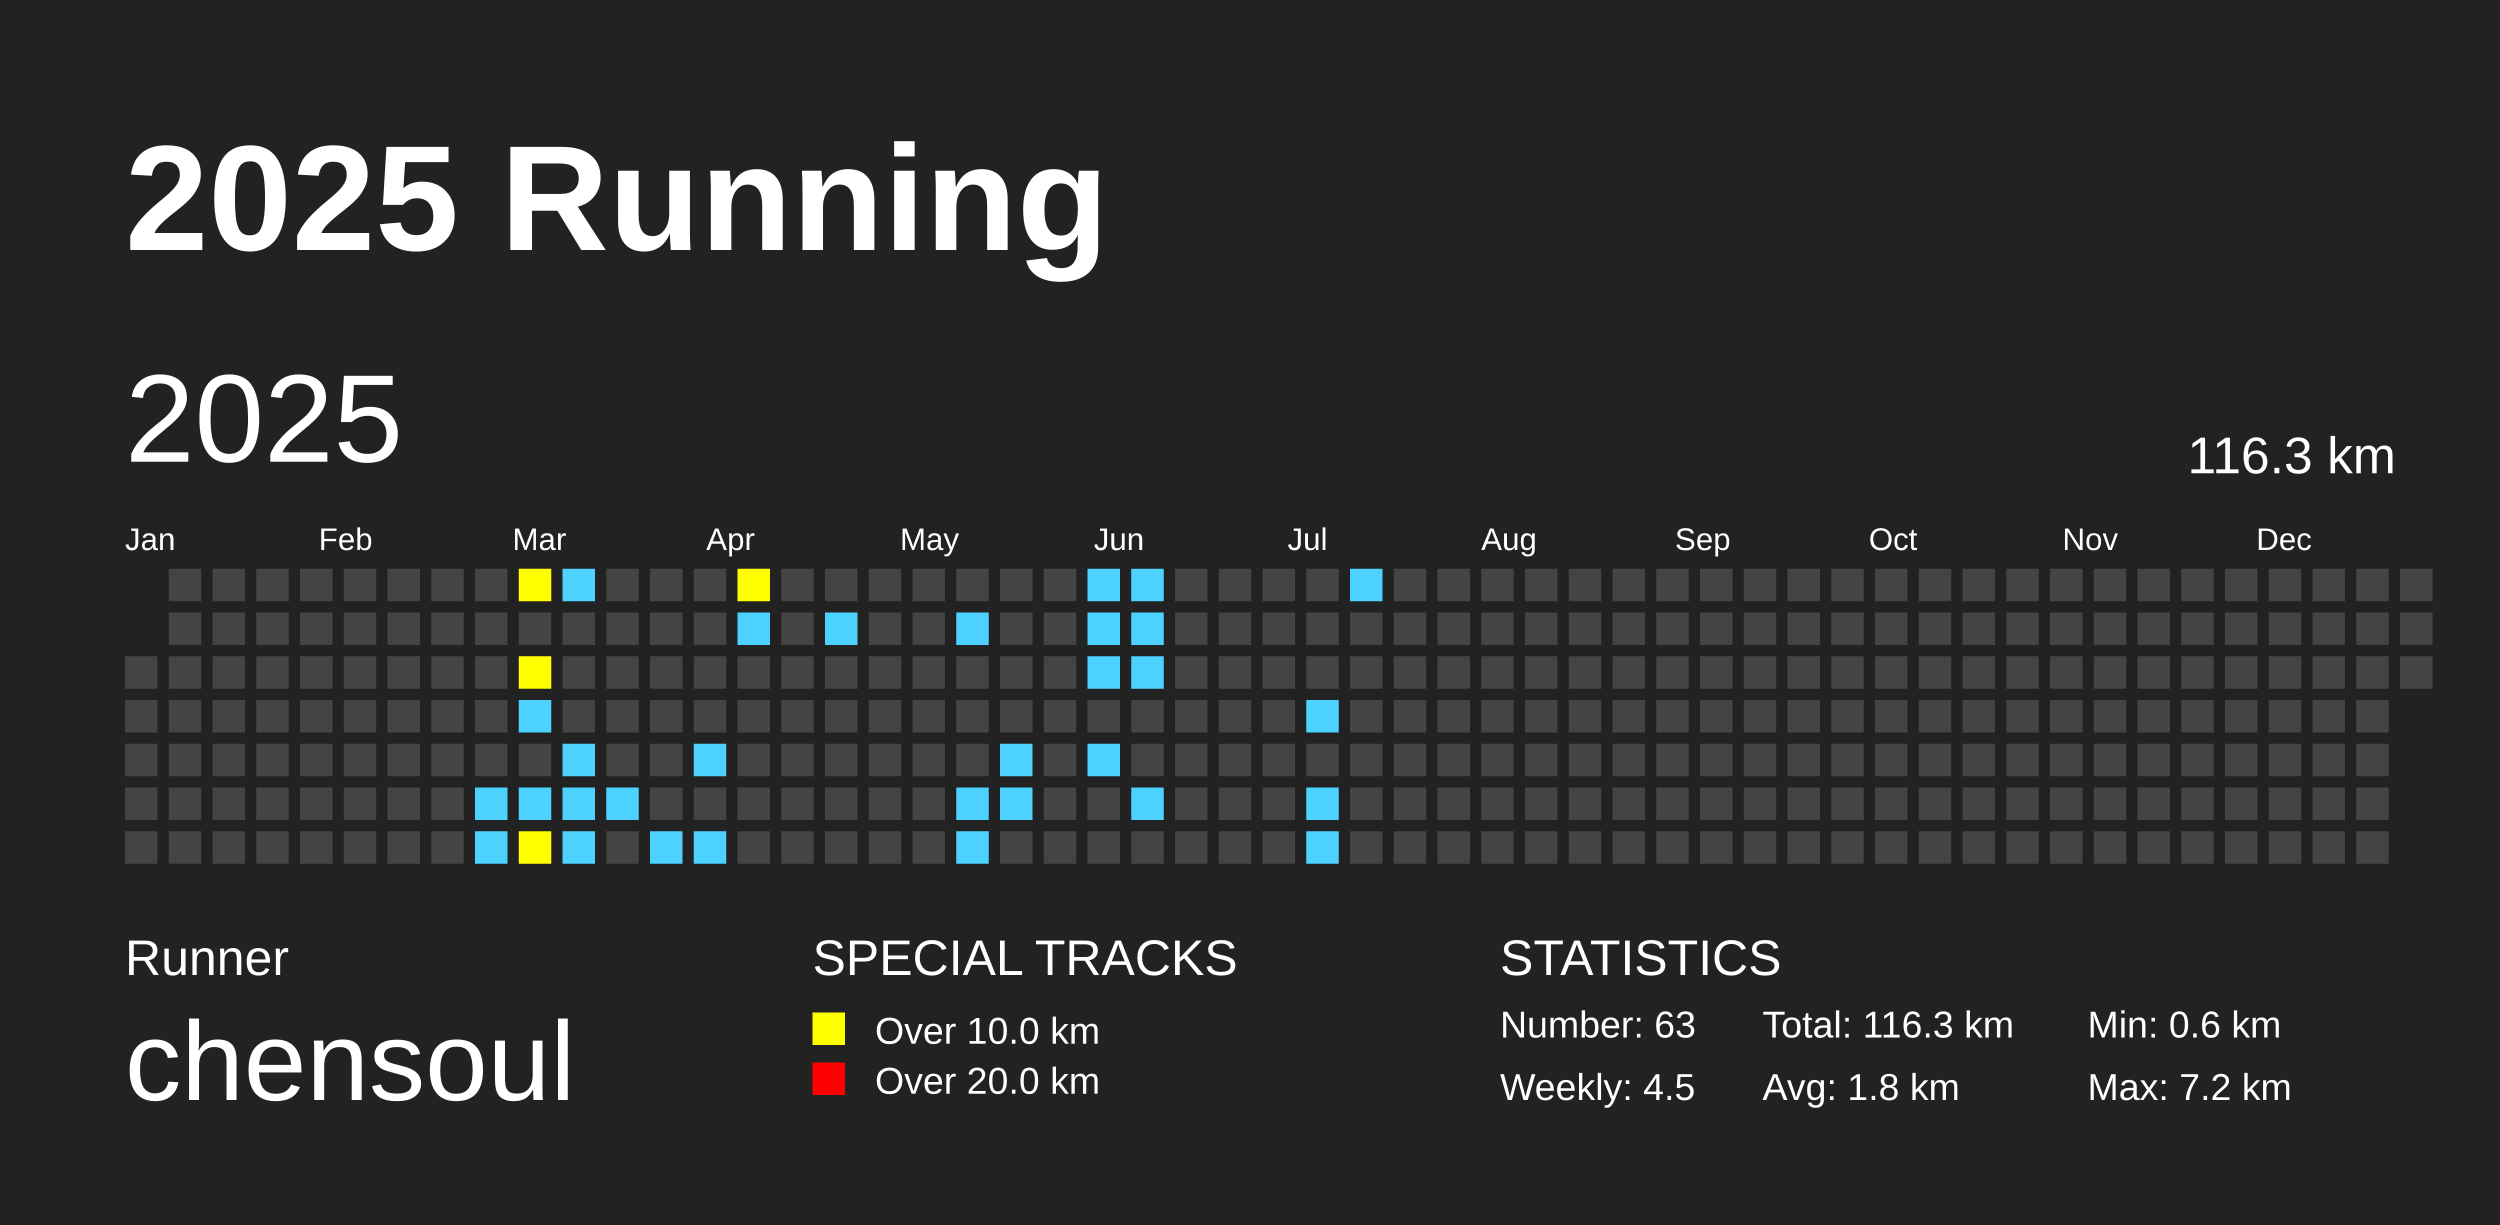
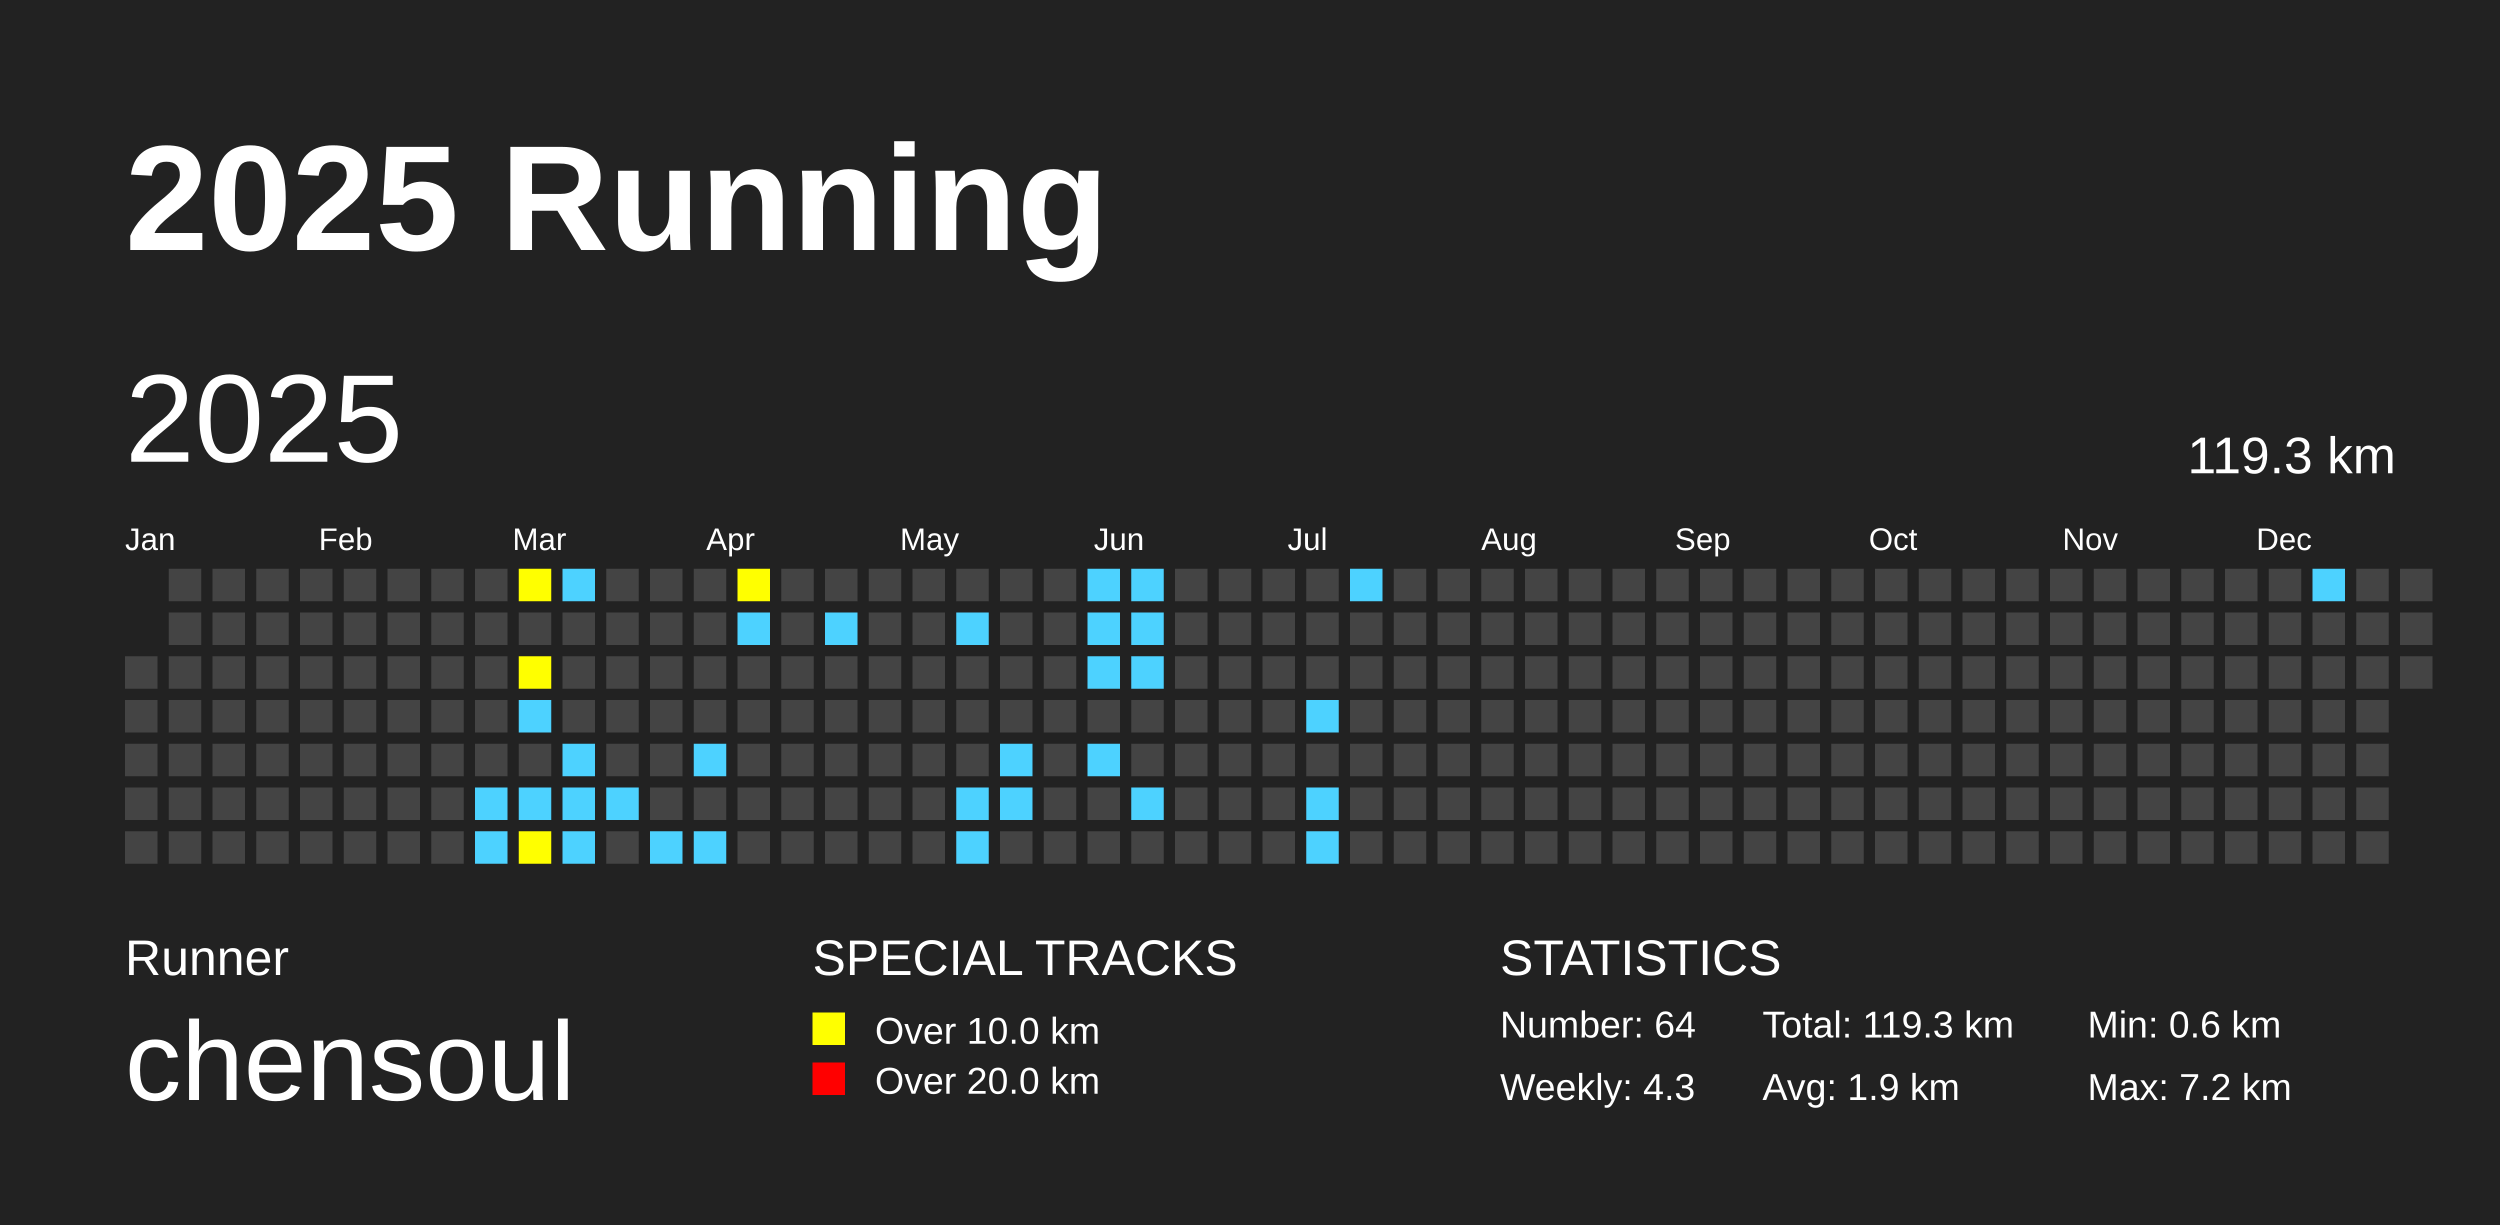
<svg xmlns="http://www.w3.org/2000/svg" baseProfile="full" height="98mm" version="1.1" viewBox="0,0,200,98" width="200mm">
  <defs />
  <rect fill="#222222" height="98" width="200" x="0" y="0" />
  <text fill="#FFFFFF" style="font-size:12px; font-family:Arial; font-weight:bold;" x="10" y="20">2025 Running</text>
  <text fill="#FFFFFF" style="font-size:4px; font-family:Arial" x="10" y="78">Runner</text>
  <text fill="#FFFFFF" style="font-size:9px; font-family:Arial" x="10" y="88">chensoul</text>
  <text fill="#FFFFFF" style="font-size:4px; font-family:Arial" x="65" y="78">SPECIAL TRACKS</text>
  <rect fill="yellow" height="2.6" width="2.6" x="65" y="81" />
  <text fill="#FFFFFF" style="font-size:3px; font-family:Arial" x="70" y="83.5">Over 10.0 km</text>
  <rect fill="red" height="2.6" width="2.6" x="65" y="85" />
  <text fill="#FFFFFF" style="font-size:3px; font-family:Arial" x="70" y="87.5">Over 20.0 km</text>
  <text fill="#FFFFFF" style="font-size:4px; font-family:Arial" x="120" y="78">STATISTICS</text>
-   <text fill="#FFFFFF" style="font-size:3px; font-family:Arial" x="120" y="83">Number: 63</text>
-   <text fill="#FFFFFF" style="font-size:3px; font-family:Arial" x="120" y="88">Weekly: 4.5</text>
-   <text fill="#FFFFFF" style="font-size:3px; font-family:Arial" x="141" y="83">Total: 116.3 km</text>
-   <text fill="#FFFFFF" style="font-size:3px; font-family:Arial" x="141" y="88">Avg: 1.8 km</text>
+   <text fill="#FFFFFF" style="font-size:3px; font-family:Arial" x="120" y="83">Number: 64</text>
+   <text fill="#FFFFFF" style="font-size:3px; font-family:Arial" x="120" y="88">Weekly: 4.3</text>
+   <text fill="#FFFFFF" style="font-size:3px; font-family:Arial" x="141" y="83">Total: 119.3 km</text>
+   <text fill="#FFFFFF" style="font-size:3px; font-family:Arial" x="141" y="88">Avg: 1.9 km</text>
  <text fill="#FFFFFF" style="font-size:3px; font-family:Arial" x="167" y="83">Min: 0.6 km</text>
  <text fill="#FFFFFF" style="font-size:3px; font-family:Arial" x="167" y="88">Max: 7.2 km</text>
  <text dominant-baseline="hanging" fill="#FFFFFF" style="font-size:10.0px; font-family:Arial;" x="10" y="30">2025</text>
-   <text dominant-baseline="hanging" fill="#FFFFFF" style="font-size:4.125px; font-family:Arial;" x="175" y="35">116.3 km</text>
+   <text dominant-baseline="hanging" fill="#FFFFFF" style="font-size:4.125px; font-family:Arial;" x="175" y="35">119.3 km</text>
  <text fill="#FFFFFF" style="font-size:2.5px; font-family:Arial" x="10.0" y="44">Jan</text>
  <text fill="#FFFFFF" style="font-size:2.5px; font-family:Arial" x="25.5" y="44">Feb</text>
  <text fill="#FFFFFF" style="font-size:2.5px; font-family:Arial" x="41.0" y="44">Mar</text>
  <text fill="#FFFFFF" style="font-size:2.5px; font-family:Arial" x="56.5" y="44">Apr</text>
  <text fill="#FFFFFF" style="font-size:2.5px; font-family:Arial" x="72.0" y="44">May</text>
  <text fill="#FFFFFF" style="font-size:2.5px; font-family:Arial" x="87.5" y="44">Jun</text>
  <text fill="#FFFFFF" style="font-size:2.5px; font-family:Arial" x="103.0" y="44">Jul</text>
  <text fill="#FFFFFF" style="font-size:2.5px; font-family:Arial" x="118.5" y="44">Aug</text>
  <text fill="#FFFFFF" style="font-size:2.5px; font-family:Arial" x="134.0" y="44">Sep</text>
  <text fill="#FFFFFF" style="font-size:2.5px; font-family:Arial" x="149.5" y="44">Oct</text>
  <text fill="#FFFFFF" style="font-size:2.5px; font-family:Arial" x="165.0" y="44">Nov</text>
  <text fill="#FFFFFF" style="font-size:2.5px; font-family:Arial" x="180.5" y="44">Dec</text>
  <rect fill="#444444" height="2.6" width="2.6" x="10.0" y="52.5" />
  <rect fill="#444444" height="2.6" width="2.6" x="10.0" y="56.0" />
  <rect fill="#444444" height="2.6" width="2.6" x="10.0" y="59.5" />
  <rect fill="#444444" height="2.6" width="2.6" x="10.0" y="63.0" />
  <rect fill="#444444" height="2.6" width="2.6" x="10.0" y="66.5" />
  <rect fill="#444444" height="2.6" width="2.6" x="13.5" y="45.5" />
  <rect fill="#444444" height="2.6" width="2.6" x="13.5" y="49.0" />
  <rect fill="#444444" height="2.6" width="2.6" x="13.5" y="52.5" />
  <rect fill="#444444" height="2.6" width="2.6" x="13.5" y="56.0" />
  <rect fill="#444444" height="2.6" width="2.6" x="13.5" y="59.5" />
  <rect fill="#444444" height="2.6" width="2.6" x="13.5" y="63.0" />
  <rect fill="#444444" height="2.6" width="2.6" x="13.5" y="66.5" />
  <rect fill="#444444" height="2.6" width="2.6" x="17.0" y="45.5" />
  <rect fill="#444444" height="2.6" width="2.6" x="17.0" y="49.0" />
  <rect fill="#444444" height="2.6" width="2.6" x="17.0" y="52.5" />
  <rect fill="#444444" height="2.6" width="2.6" x="17.0" y="56.0" />
  <rect fill="#444444" height="2.6" width="2.6" x="17.0" y="59.5" />
  <rect fill="#444444" height="2.6" width="2.6" x="17.0" y="63.0" />
  <rect fill="#444444" height="2.6" width="2.6" x="17.0" y="66.5" />
  <rect fill="#444444" height="2.6" width="2.6" x="20.5" y="45.5" />
  <rect fill="#444444" height="2.6" width="2.6" x="20.5" y="49.0" />
  <rect fill="#444444" height="2.6" width="2.6" x="20.5" y="52.5" />
  <rect fill="#444444" height="2.6" width="2.6" x="20.5" y="56.0" />
  <rect fill="#444444" height="2.6" width="2.6" x="20.5" y="59.5" />
  <rect fill="#444444" height="2.6" width="2.6" x="20.5" y="63.0" />
  <rect fill="#444444" height="2.6" width="2.6" x="20.5" y="66.5" />
  <rect fill="#444444" height="2.6" width="2.6" x="24.0" y="45.5" />
  <rect fill="#444444" height="2.6" width="2.6" x="24.0" y="49.0" />
  <rect fill="#444444" height="2.6" width="2.6" x="24.0" y="52.5" />
  <rect fill="#444444" height="2.6" width="2.6" x="24.0" y="56.0" />
  <rect fill="#444444" height="2.6" width="2.6" x="24.0" y="59.5" />
  <rect fill="#444444" height="2.6" width="2.6" x="24.0" y="63.0" />
  <rect fill="#444444" height="2.6" width="2.6" x="24.0" y="66.5" />
  <rect fill="#444444" height="2.6" width="2.6" x="27.5" y="45.5" />
  <rect fill="#444444" height="2.6" width="2.6" x="27.5" y="49.0" />
  <rect fill="#444444" height="2.6" width="2.6" x="27.5" y="52.5" />
  <rect fill="#444444" height="2.6" width="2.6" x="27.5" y="56.0" />
  <rect fill="#444444" height="2.6" width="2.6" x="27.5" y="59.5" />
  <rect fill="#444444" height="2.6" width="2.6" x="27.5" y="63.0" />
  <rect fill="#444444" height="2.6" width="2.6" x="27.5" y="66.5" />
  <rect fill="#444444" height="2.6" width="2.6" x="31.0" y="45.5" />
  <rect fill="#444444" height="2.6" width="2.6" x="31.0" y="49.0" />
  <rect fill="#444444" height="2.6" width="2.6" x="31.0" y="52.5" />
  <rect fill="#444444" height="2.6" width="2.6" x="31.0" y="56.0" />
  <rect fill="#444444" height="2.6" width="2.6" x="31.0" y="59.5" />
  <rect fill="#444444" height="2.6" width="2.6" x="31.0" y="63.0" />
  <rect fill="#444444" height="2.6" width="2.6" x="31.0" y="66.5" />
  <rect fill="#444444" height="2.6" width="2.6" x="34.5" y="45.5" />
  <rect fill="#444444" height="2.6" width="2.6" x="34.5" y="49.0" />
  <rect fill="#444444" height="2.6" width="2.6" x="34.5" y="52.5" />
  <rect fill="#444444" height="2.6" width="2.6" x="34.5" y="56.0" />
  <rect fill="#444444" height="2.6" width="2.6" x="34.5" y="59.5" />
  <rect fill="#444444" height="2.6" width="2.6" x="34.5" y="63.0" />
  <rect fill="#444444" height="2.6" width="2.6" x="34.5" y="66.5" />
  <rect fill="#444444" height="2.6" width="2.6" x="38.0" y="45.5" />
  <rect fill="#444444" height="2.6" width="2.6" x="38.0" y="49.0" />
  <rect fill="#444444" height="2.6" width="2.6" x="38.0" y="52.5" />
  <rect fill="#444444" height="2.6" width="2.6" x="38.0" y="56.0" />
  <rect fill="#444444" height="2.6" width="2.6" x="38.0" y="59.5" />
  <rect fill="#4DD2FF" height="2.6" width="2.6" x="38.0" y="63.0" />
  <rect fill="#4DD2FF" height="2.6" width="2.6" x="38.0" y="66.5" />
  <rect fill="yellow" height="2.6" width="2.6" x="41.5" y="45.5" />
  <rect fill="#444444" height="2.6" width="2.6" x="41.5" y="49.0" />
  <rect fill="yellow" height="2.6" width="2.6" x="41.5" y="52.5" />
  <rect fill="#4DD2FF" height="2.6" width="2.6" x="41.5" y="56.0" />
  <rect fill="#444444" height="2.6" width="2.6" x="41.5" y="59.5" />
  <rect fill="#4DD2FF" height="2.6" width="2.6" x="41.5" y="63.0" />
  <rect fill="yellow" height="2.6" width="2.6" x="41.5" y="66.5" />
  <rect fill="#4DD2FF" height="2.6" width="2.6" x="45.0" y="45.5" />
  <rect fill="#444444" height="2.6" width="2.6" x="45.0" y="49.0" />
  <rect fill="#444444" height="2.6" width="2.6" x="45.0" y="52.5" />
  <rect fill="#444444" height="2.6" width="2.6" x="45.0" y="56.0" />
  <rect fill="#4DD2FF" height="2.6" width="2.6" x="45.0" y="59.5" />
  <rect fill="#4DD2FF" height="2.6" width="2.6" x="45.0" y="63.0" />
  <rect fill="#4DD2FF" height="2.6" width="2.6" x="45.0" y="66.5" />
  <rect fill="#444444" height="2.6" width="2.6" x="48.5" y="45.5" />
  <rect fill="#444444" height="2.6" width="2.6" x="48.5" y="49.0" />
  <rect fill="#444444" height="2.6" width="2.6" x="48.5" y="52.5" />
  <rect fill="#444444" height="2.6" width="2.6" x="48.5" y="56.0" />
  <rect fill="#444444" height="2.6" width="2.6" x="48.5" y="59.5" />
  <rect fill="#4DD2FF" height="2.6" width="2.6" x="48.5" y="63.0" />
  <rect fill="#444444" height="2.6" width="2.6" x="48.5" y="66.5" />
  <rect fill="#444444" height="2.6" width="2.6" x="52.0" y="45.5" />
  <rect fill="#444444" height="2.6" width="2.6" x="52.0" y="49.0" />
  <rect fill="#444444" height="2.6" width="2.6" x="52.0" y="52.5" />
  <rect fill="#444444" height="2.6" width="2.6" x="52.0" y="56.0" />
  <rect fill="#444444" height="2.6" width="2.6" x="52.0" y="59.5" />
  <rect fill="#444444" height="2.6" width="2.6" x="52.0" y="63.0" />
  <rect fill="#4DD2FF" height="2.6" width="2.6" x="52.0" y="66.5" />
  <rect fill="#444444" height="2.6" width="2.6" x="55.5" y="45.5" />
  <rect fill="#444444" height="2.6" width="2.6" x="55.5" y="49.0" />
  <rect fill="#444444" height="2.6" width="2.6" x="55.5" y="52.5" />
  <rect fill="#444444" height="2.6" width="2.6" x="55.5" y="56.0" />
  <rect fill="#4DD2FF" height="2.6" width="2.6" x="55.5" y="59.5" />
  <rect fill="#444444" height="2.6" width="2.6" x="55.5" y="63.0" />
  <rect fill="#4DD2FF" height="2.6" width="2.6" x="55.5" y="66.5" />
  <rect fill="yellow" height="2.6" width="2.6" x="59.0" y="45.5" />
  <rect fill="#4DD2FF" height="2.6" width="2.6" x="59.0" y="49.0" />
  <rect fill="#444444" height="2.6" width="2.6" x="59.0" y="52.5" />
  <rect fill="#444444" height="2.6" width="2.6" x="59.0" y="56.0" />
  <rect fill="#444444" height="2.6" width="2.6" x="59.0" y="59.5" />
  <rect fill="#444444" height="2.6" width="2.6" x="59.0" y="63.0" />
  <rect fill="#444444" height="2.6" width="2.6" x="59.0" y="66.5" />
  <rect fill="#444444" height="2.6" width="2.6" x="62.5" y="45.5" />
  <rect fill="#444444" height="2.6" width="2.6" x="62.5" y="49.0" />
  <rect fill="#444444" height="2.6" width="2.6" x="62.5" y="52.5" />
  <rect fill="#444444" height="2.6" width="2.6" x="62.5" y="56.0" />
  <rect fill="#444444" height="2.6" width="2.6" x="62.5" y="59.5" />
  <rect fill="#444444" height="2.6" width="2.6" x="62.5" y="63.0" />
  <rect fill="#444444" height="2.6" width="2.6" x="62.5" y="66.5" />
  <rect fill="#444444" height="2.6" width="2.6" x="66.0" y="45.5" />
  <rect fill="#4DD2FF" height="2.6" width="2.6" x="66.0" y="49.0" />
  <rect fill="#444444" height="2.6" width="2.6" x="66.0" y="52.5" />
  <rect fill="#444444" height="2.6" width="2.6" x="66.0" y="56.0" />
  <rect fill="#444444" height="2.6" width="2.6" x="66.0" y="59.5" />
  <rect fill="#444444" height="2.6" width="2.6" x="66.0" y="63.0" />
  <rect fill="#444444" height="2.6" width="2.6" x="66.0" y="66.5" />
  <rect fill="#444444" height="2.6" width="2.6" x="69.5" y="45.5" />
  <rect fill="#444444" height="2.6" width="2.6" x="69.5" y="49.0" />
  <rect fill="#444444" height="2.6" width="2.6" x="69.5" y="52.5" />
  <rect fill="#444444" height="2.6" width="2.6" x="69.5" y="56.0" />
  <rect fill="#444444" height="2.6" width="2.6" x="69.5" y="59.5" />
  <rect fill="#444444" height="2.6" width="2.6" x="69.5" y="63.0" />
  <rect fill="#444444" height="2.6" width="2.6" x="69.5" y="66.5" />
  <rect fill="#444444" height="2.6" width="2.6" x="73.0" y="45.5" />
  <rect fill="#444444" height="2.6" width="2.6" x="73.0" y="49.0" />
  <rect fill="#444444" height="2.6" width="2.6" x="73.0" y="52.5" />
  <rect fill="#444444" height="2.6" width="2.6" x="73.0" y="56.0" />
  <rect fill="#444444" height="2.6" width="2.6" x="73.0" y="59.5" />
  <rect fill="#444444" height="2.6" width="2.6" x="73.0" y="63.0" />
  <rect fill="#444444" height="2.6" width="2.6" x="73.0" y="66.5" />
  <rect fill="#444444" height="2.6" width="2.6" x="76.5" y="45.5" />
  <rect fill="#4DD2FF" height="2.6" width="2.6" x="76.5" y="49.0" />
  <rect fill="#444444" height="2.6" width="2.6" x="76.5" y="52.5" />
  <rect fill="#444444" height="2.6" width="2.6" x="76.5" y="56.0" />
  <rect fill="#444444" height="2.6" width="2.6" x="76.5" y="59.5" />
  <rect fill="#4DD2FF" height="2.6" width="2.6" x="76.5" y="63.0" />
  <rect fill="#4DD2FF" height="2.6" width="2.6" x="76.5" y="66.5" />
  <rect fill="#444444" height="2.6" width="2.6" x="80.0" y="45.5" />
  <rect fill="#444444" height="2.6" width="2.6" x="80.0" y="49.0" />
  <rect fill="#444444" height="2.6" width="2.6" x="80.0" y="52.5" />
  <rect fill="#444444" height="2.6" width="2.6" x="80.0" y="56.0" />
  <rect fill="#4DD2FF" height="2.6" width="2.6" x="80.0" y="59.5" />
  <rect fill="#4DD2FF" height="2.6" width="2.6" x="80.0" y="63.0" />
  <rect fill="#444444" height="2.6" width="2.6" x="80.0" y="66.5" />
  <rect fill="#444444" height="2.6" width="2.6" x="83.5" y="45.5" />
  <rect fill="#444444" height="2.6" width="2.6" x="83.5" y="49.0" />
  <rect fill="#444444" height="2.6" width="2.6" x="83.5" y="52.5" />
  <rect fill="#444444" height="2.6" width="2.6" x="83.5" y="56.0" />
  <rect fill="#444444" height="2.6" width="2.6" x="83.5" y="59.5" />
  <rect fill="#444444" height="2.6" width="2.6" x="83.5" y="63.0" />
  <rect fill="#444444" height="2.6" width="2.6" x="83.5" y="66.5" />
  <rect fill="#4DD2FF" height="2.6" width="2.6" x="87.0" y="45.5" />
  <rect fill="#4DD2FF" height="2.6" width="2.6" x="87.0" y="49.0" />
  <rect fill="#4DD2FF" height="2.6" width="2.6" x="87.0" y="52.5" />
  <rect fill="#444444" height="2.6" width="2.6" x="87.0" y="56.0" />
  <rect fill="#4DD2FF" height="2.6" width="2.6" x="87.0" y="59.5" />
  <rect fill="#444444" height="2.6" width="2.6" x="87.0" y="63.0" />
  <rect fill="#444444" height="2.6" width="2.6" x="87.0" y="66.5" />
  <rect fill="#4DD2FF" height="2.6" width="2.6" x="90.5" y="45.5" />
  <rect fill="#4DD2FF" height="2.6" width="2.6" x="90.5" y="49.0" />
  <rect fill="#4DD2FF" height="2.6" width="2.6" x="90.5" y="52.5" />
  <rect fill="#444444" height="2.6" width="2.6" x="90.5" y="56.0" />
  <rect fill="#444444" height="2.6" width="2.6" x="90.5" y="59.5" />
  <rect fill="#4DD2FF" height="2.6" width="2.6" x="90.5" y="63.0" />
  <rect fill="#444444" height="2.6" width="2.6" x="90.5" y="66.5" />
  <rect fill="#444444" height="2.6" width="2.6" x="94.0" y="45.5" />
  <rect fill="#444444" height="2.6" width="2.6" x="94.0" y="49.0" />
  <rect fill="#444444" height="2.6" width="2.6" x="94.0" y="52.5" />
  <rect fill="#444444" height="2.6" width="2.6" x="94.0" y="56.0" />
  <rect fill="#444444" height="2.6" width="2.6" x="94.0" y="59.5" />
  <rect fill="#444444" height="2.6" width="2.6" x="94.0" y="63.0" />
  <rect fill="#444444" height="2.6" width="2.6" x="94.0" y="66.5" />
  <rect fill="#444444" height="2.6" width="2.6" x="97.5" y="45.5" />
  <rect fill="#444444" height="2.6" width="2.6" x="97.5" y="49.0" />
  <rect fill="#444444" height="2.6" width="2.6" x="97.5" y="52.5" />
  <rect fill="#444444" height="2.6" width="2.6" x="97.5" y="56.0" />
  <rect fill="#444444" height="2.6" width="2.6" x="97.5" y="59.5" />
  <rect fill="#444444" height="2.6" width="2.6" x="97.5" y="63.0" />
  <rect fill="#444444" height="2.6" width="2.6" x="97.5" y="66.5" />
  <rect fill="#444444" height="2.6" width="2.6" x="101.0" y="45.5" />
  <rect fill="#444444" height="2.6" width="2.6" x="101.0" y="49.0" />
  <rect fill="#444444" height="2.6" width="2.6" x="101.0" y="52.5" />
  <rect fill="#444444" height="2.6" width="2.6" x="101.0" y="56.0" />
  <rect fill="#444444" height="2.6" width="2.6" x="101.0" y="59.5" />
  <rect fill="#444444" height="2.6" width="2.6" x="101.0" y="63.0" />
  <rect fill="#444444" height="2.6" width="2.6" x="101.0" y="66.5" />
  <rect fill="#444444" height="2.6" width="2.6" x="104.5" y="45.5" />
  <rect fill="#444444" height="2.6" width="2.6" x="104.5" y="49.0" />
  <rect fill="#444444" height="2.6" width="2.6" x="104.5" y="52.5" />
  <rect fill="#4DD2FF" height="2.6" width="2.6" x="104.5" y="56.0" />
  <rect fill="#444444" height="2.6" width="2.6" x="104.5" y="59.5" />
  <rect fill="#4DD2FF" height="2.6" width="2.6" x="104.5" y="63.0" />
  <rect fill="#4DD2FF" height="2.6" width="2.6" x="104.5" y="66.5" />
  <rect fill="#4DD2FF" height="2.6" width="2.6" x="108.0" y="45.5" />
  <rect fill="#444444" height="2.6" width="2.6" x="108.0" y="49.0" />
  <rect fill="#444444" height="2.6" width="2.6" x="108.0" y="52.5" />
  <rect fill="#444444" height="2.6" width="2.6" x="108.0" y="56.0" />
  <rect fill="#444444" height="2.6" width="2.6" x="108.0" y="59.5" />
  <rect fill="#444444" height="2.6" width="2.6" x="108.0" y="63.0" />
  <rect fill="#444444" height="2.6" width="2.6" x="108.0" y="66.5" />
  <rect fill="#444444" height="2.6" width="2.6" x="111.5" y="45.5" />
  <rect fill="#444444" height="2.6" width="2.6" x="111.5" y="49.0" />
  <rect fill="#444444" height="2.6" width="2.6" x="111.5" y="52.5" />
  <rect fill="#444444" height="2.6" width="2.6" x="111.5" y="56.0" />
  <rect fill="#444444" height="2.6" width="2.6" x="111.5" y="59.5" />
  <rect fill="#444444" height="2.6" width="2.6" x="111.5" y="63.0" />
  <rect fill="#444444" height="2.6" width="2.6" x="111.5" y="66.5" />
  <rect fill="#444444" height="2.6" width="2.6" x="115.0" y="45.5" />
  <rect fill="#444444" height="2.6" width="2.6" x="115.0" y="49.0" />
  <rect fill="#444444" height="2.6" width="2.6" x="115.0" y="52.5" />
  <rect fill="#444444" height="2.6" width="2.6" x="115.0" y="56.0" />
  <rect fill="#444444" height="2.6" width="2.6" x="115.0" y="59.5" />
  <rect fill="#444444" height="2.6" width="2.6" x="115.0" y="63.0" />
  <rect fill="#444444" height="2.6" width="2.6" x="115.0" y="66.5" />
  <rect fill="#444444" height="2.6" width="2.6" x="118.5" y="45.5" />
  <rect fill="#444444" height="2.6" width="2.6" x="118.5" y="49.0" />
  <rect fill="#444444" height="2.6" width="2.6" x="118.5" y="52.5" />
  <rect fill="#444444" height="2.6" width="2.6" x="118.5" y="56.0" />
  <rect fill="#444444" height="2.6" width="2.6" x="118.5" y="59.5" />
  <rect fill="#444444" height="2.6" width="2.6" x="118.5" y="63.0" />
  <rect fill="#444444" height="2.6" width="2.6" x="118.5" y="66.5" />
  <rect fill="#444444" height="2.6" width="2.6" x="122.0" y="45.5" />
  <rect fill="#444444" height="2.6" width="2.6" x="122.0" y="49.0" />
  <rect fill="#444444" height="2.6" width="2.6" x="122.0" y="52.5" />
  <rect fill="#444444" height="2.6" width="2.6" x="122.0" y="56.0" />
  <rect fill="#444444" height="2.6" width="2.6" x="122.0" y="59.5" />
  <rect fill="#444444" height="2.6" width="2.6" x="122.0" y="63.0" />
  <rect fill="#444444" height="2.6" width="2.6" x="122.0" y="66.5" />
  <rect fill="#444444" height="2.6" width="2.6" x="125.5" y="45.5" />
  <rect fill="#444444" height="2.6" width="2.6" x="125.5" y="49.0" />
  <rect fill="#444444" height="2.6" width="2.6" x="125.5" y="52.5" />
  <rect fill="#444444" height="2.6" width="2.6" x="125.5" y="56.0" />
  <rect fill="#444444" height="2.6" width="2.6" x="125.5" y="59.5" />
  <rect fill="#444444" height="2.6" width="2.6" x="125.5" y="63.0" />
  <rect fill="#444444" height="2.6" width="2.6" x="125.5" y="66.5" />
  <rect fill="#444444" height="2.6" width="2.6" x="129.0" y="45.5" />
  <rect fill="#444444" height="2.6" width="2.6" x="129.0" y="49.0" />
  <rect fill="#444444" height="2.6" width="2.6" x="129.0" y="52.5" />
  <rect fill="#444444" height="2.6" width="2.6" x="129.0" y="56.0" />
  <rect fill="#444444" height="2.6" width="2.6" x="129.0" y="59.5" />
  <rect fill="#444444" height="2.6" width="2.6" x="129.0" y="63.0" />
  <rect fill="#444444" height="2.6" width="2.6" x="129.0" y="66.5" />
  <rect fill="#444444" height="2.6" width="2.6" x="132.5" y="45.5" />
  <rect fill="#444444" height="2.6" width="2.6" x="132.5" y="49.0" />
  <rect fill="#444444" height="2.6" width="2.6" x="132.5" y="52.5" />
  <rect fill="#444444" height="2.6" width="2.6" x="132.5" y="56.0" />
  <rect fill="#444444" height="2.6" width="2.6" x="132.5" y="59.5" />
  <rect fill="#444444" height="2.6" width="2.6" x="132.5" y="63.0" />
  <rect fill="#444444" height="2.6" width="2.6" x="132.5" y="66.5" />
  <rect fill="#444444" height="2.6" width="2.6" x="136.0" y="45.5" />
  <rect fill="#444444" height="2.6" width="2.6" x="136.0" y="49.0" />
  <rect fill="#444444" height="2.6" width="2.6" x="136.0" y="52.5" />
  <rect fill="#444444" height="2.6" width="2.6" x="136.0" y="56.0" />
  <rect fill="#444444" height="2.6" width="2.6" x="136.0" y="59.5" />
  <rect fill="#444444" height="2.6" width="2.6" x="136.0" y="63.0" />
  <rect fill="#444444" height="2.6" width="2.6" x="136.0" y="66.5" />
  <rect fill="#444444" height="2.6" width="2.6" x="139.5" y="45.5" />
  <rect fill="#444444" height="2.6" width="2.6" x="139.5" y="49.0" />
  <rect fill="#444444" height="2.6" width="2.6" x="139.5" y="52.5" />
  <rect fill="#444444" height="2.6" width="2.6" x="139.5" y="56.0" />
  <rect fill="#444444" height="2.6" width="2.6" x="139.5" y="59.5" />
  <rect fill="#444444" height="2.6" width="2.6" x="139.5" y="63.0" />
  <rect fill="#444444" height="2.6" width="2.6" x="139.5" y="66.5" />
  <rect fill="#444444" height="2.6" width="2.6" x="143.0" y="45.5" />
  <rect fill="#444444" height="2.6" width="2.6" x="143.0" y="49.0" />
  <rect fill="#444444" height="2.6" width="2.6" x="143.0" y="52.5" />
  <rect fill="#444444" height="2.6" width="2.6" x="143.0" y="56.0" />
  <rect fill="#444444" height="2.6" width="2.6" x="143.0" y="59.5" />
  <rect fill="#444444" height="2.6" width="2.6" x="143.0" y="63.0" />
  <rect fill="#444444" height="2.6" width="2.6" x="143.0" y="66.5" />
  <rect fill="#444444" height="2.6" width="2.6" x="146.5" y="45.5" />
  <rect fill="#444444" height="2.6" width="2.6" x="146.5" y="49.0" />
  <rect fill="#444444" height="2.6" width="2.6" x="146.5" y="52.5" />
  <rect fill="#444444" height="2.6" width="2.6" x="146.5" y="56.0" />
  <rect fill="#444444" height="2.6" width="2.6" x="146.5" y="59.5" />
  <rect fill="#444444" height="2.6" width="2.6" x="146.5" y="63.0" />
  <rect fill="#444444" height="2.6" width="2.6" x="146.5" y="66.5" />
  <rect fill="#444444" height="2.6" width="2.6" x="150.0" y="45.5" />
  <rect fill="#444444" height="2.6" width="2.6" x="150.0" y="49.0" />
  <rect fill="#444444" height="2.6" width="2.6" x="150.0" y="52.5" />
  <rect fill="#444444" height="2.6" width="2.6" x="150.0" y="56.0" />
  <rect fill="#444444" height="2.6" width="2.6" x="150.0" y="59.5" />
  <rect fill="#444444" height="2.6" width="2.6" x="150.0" y="63.0" />
  <rect fill="#444444" height="2.6" width="2.6" x="150.0" y="66.5" />
  <rect fill="#444444" height="2.6" width="2.6" x="153.5" y="45.5" />
  <rect fill="#444444" height="2.6" width="2.6" x="153.5" y="49.0" />
  <rect fill="#444444" height="2.6" width="2.6" x="153.5" y="52.5" />
  <rect fill="#444444" height="2.6" width="2.6" x="153.5" y="56.0" />
  <rect fill="#444444" height="2.6" width="2.6" x="153.5" y="59.5" />
  <rect fill="#444444" height="2.6" width="2.6" x="153.5" y="63.0" />
  <rect fill="#444444" height="2.6" width="2.6" x="153.5" y="66.5" />
  <rect fill="#444444" height="2.6" width="2.6" x="157.0" y="45.5" />
  <rect fill="#444444" height="2.6" width="2.6" x="157.0" y="49.0" />
  <rect fill="#444444" height="2.6" width="2.6" x="157.0" y="52.5" />
  <rect fill="#444444" height="2.6" width="2.6" x="157.0" y="56.0" />
  <rect fill="#444444" height="2.6" width="2.6" x="157.0" y="59.5" />
  <rect fill="#444444" height="2.6" width="2.6" x="157.0" y="63.0" />
  <rect fill="#444444" height="2.6" width="2.6" x="157.0" y="66.5" />
  <rect fill="#444444" height="2.6" width="2.6" x="160.5" y="45.5" />
  <rect fill="#444444" height="2.6" width="2.6" x="160.5" y="49.0" />
  <rect fill="#444444" height="2.6" width="2.6" x="160.5" y="52.5" />
  <rect fill="#444444" height="2.6" width="2.6" x="160.5" y="56.0" />
  <rect fill="#444444" height="2.6" width="2.6" x="160.5" y="59.5" />
  <rect fill="#444444" height="2.6" width="2.6" x="160.5" y="63.0" />
  <rect fill="#444444" height="2.6" width="2.6" x="160.5" y="66.5" />
  <rect fill="#444444" height="2.6" width="2.6" x="164.0" y="45.5" />
  <rect fill="#444444" height="2.6" width="2.6" x="164.0" y="49.0" />
  <rect fill="#444444" height="2.6" width="2.6" x="164.0" y="52.5" />
  <rect fill="#444444" height="2.6" width="2.6" x="164.0" y="56.0" />
  <rect fill="#444444" height="2.6" width="2.6" x="164.0" y="59.5" />
  <rect fill="#444444" height="2.6" width="2.6" x="164.0" y="63.0" />
  <rect fill="#444444" height="2.6" width="2.6" x="164.0" y="66.5" />
  <rect fill="#444444" height="2.6" width="2.6" x="167.5" y="45.5" />
  <rect fill="#444444" height="2.6" width="2.6" x="167.5" y="49.0" />
  <rect fill="#444444" height="2.6" width="2.6" x="167.5" y="52.5" />
  <rect fill="#444444" height="2.6" width="2.6" x="167.5" y="56.0" />
  <rect fill="#444444" height="2.6" width="2.6" x="167.5" y="59.5" />
  <rect fill="#444444" height="2.6" width="2.6" x="167.5" y="63.0" />
  <rect fill="#444444" height="2.6" width="2.6" x="167.5" y="66.5" />
  <rect fill="#444444" height="2.6" width="2.6" x="171.0" y="45.5" />
  <rect fill="#444444" height="2.6" width="2.6" x="171.0" y="49.0" />
  <rect fill="#444444" height="2.6" width="2.6" x="171.0" y="52.5" />
  <rect fill="#444444" height="2.6" width="2.6" x="171.0" y="56.0" />
  <rect fill="#444444" height="2.6" width="2.6" x="171.0" y="59.5" />
  <rect fill="#444444" height="2.6" width="2.6" x="171.0" y="63.0" />
  <rect fill="#444444" height="2.6" width="2.6" x="171.0" y="66.5" />
  <rect fill="#444444" height="2.6" width="2.6" x="174.5" y="45.5" />
  <rect fill="#444444" height="2.6" width="2.6" x="174.5" y="49.0" />
  <rect fill="#444444" height="2.6" width="2.6" x="174.5" y="52.5" />
  <rect fill="#444444" height="2.6" width="2.6" x="174.5" y="56.0" />
  <rect fill="#444444" height="2.6" width="2.6" x="174.5" y="59.5" />
  <rect fill="#444444" height="2.6" width="2.6" x="174.5" y="63.0" />
  <rect fill="#444444" height="2.6" width="2.6" x="174.5" y="66.5" />
  <rect fill="#444444" height="2.6" width="2.6" x="178.0" y="45.5" />
  <rect fill="#444444" height="2.6" width="2.6" x="178.0" y="49.0" />
  <rect fill="#444444" height="2.6" width="2.6" x="178.0" y="52.5" />
  <rect fill="#444444" height="2.6" width="2.6" x="178.0" y="56.0" />
  <rect fill="#444444" height="2.6" width="2.6" x="178.0" y="59.5" />
  <rect fill="#444444" height="2.6" width="2.6" x="178.0" y="63.0" />
  <rect fill="#444444" height="2.6" width="2.6" x="178.0" y="66.5" />
  <rect fill="#444444" height="2.6" width="2.6" x="181.5" y="45.5" />
  <rect fill="#444444" height="2.6" width="2.6" x="181.5" y="49.0" />
  <rect fill="#444444" height="2.6" width="2.6" x="181.5" y="52.5" />
  <rect fill="#444444" height="2.6" width="2.6" x="181.5" y="56.0" />
  <rect fill="#444444" height="2.6" width="2.6" x="181.5" y="59.5" />
  <rect fill="#444444" height="2.6" width="2.6" x="181.5" y="63.0" />
  <rect fill="#444444" height="2.6" width="2.6" x="181.5" y="66.5" />
-   <rect fill="#444444" height="2.6" width="2.6" x="185.0" y="45.5" />
+   <rect fill="#4DD2FF" height="2.6" width="2.6" x="185.0" y="45.5" />
  <rect fill="#444444" height="2.6" width="2.6" x="185.0" y="49.0" />
  <rect fill="#444444" height="2.6" width="2.6" x="185.0" y="52.5" />
  <rect fill="#444444" height="2.6" width="2.6" x="185.0" y="56.0" />
  <rect fill="#444444" height="2.6" width="2.6" x="185.0" y="59.5" />
  <rect fill="#444444" height="2.6" width="2.6" x="185.0" y="63.0" />
  <rect fill="#444444" height="2.6" width="2.6" x="185.0" y="66.5" />
  <rect fill="#444444" height="2.6" width="2.6" x="188.5" y="45.5" />
  <rect fill="#444444" height="2.6" width="2.6" x="188.5" y="49.0" />
  <rect fill="#444444" height="2.6" width="2.6" x="188.5" y="52.5" />
  <rect fill="#444444" height="2.6" width="2.6" x="188.5" y="56.0" />
  <rect fill="#444444" height="2.6" width="2.6" x="188.5" y="59.5" />
  <rect fill="#444444" height="2.6" width="2.6" x="188.5" y="63.0" />
  <rect fill="#444444" height="2.6" width="2.6" x="188.5" y="66.5" />
  <rect fill="#444444" height="2.6" width="2.6" x="192.0" y="45.5" />
  <rect fill="#444444" height="2.6" width="2.6" x="192.0" y="49.0" />
  <rect fill="#444444" height="2.6" width="2.6" x="192.0" y="52.5" />
</svg>
